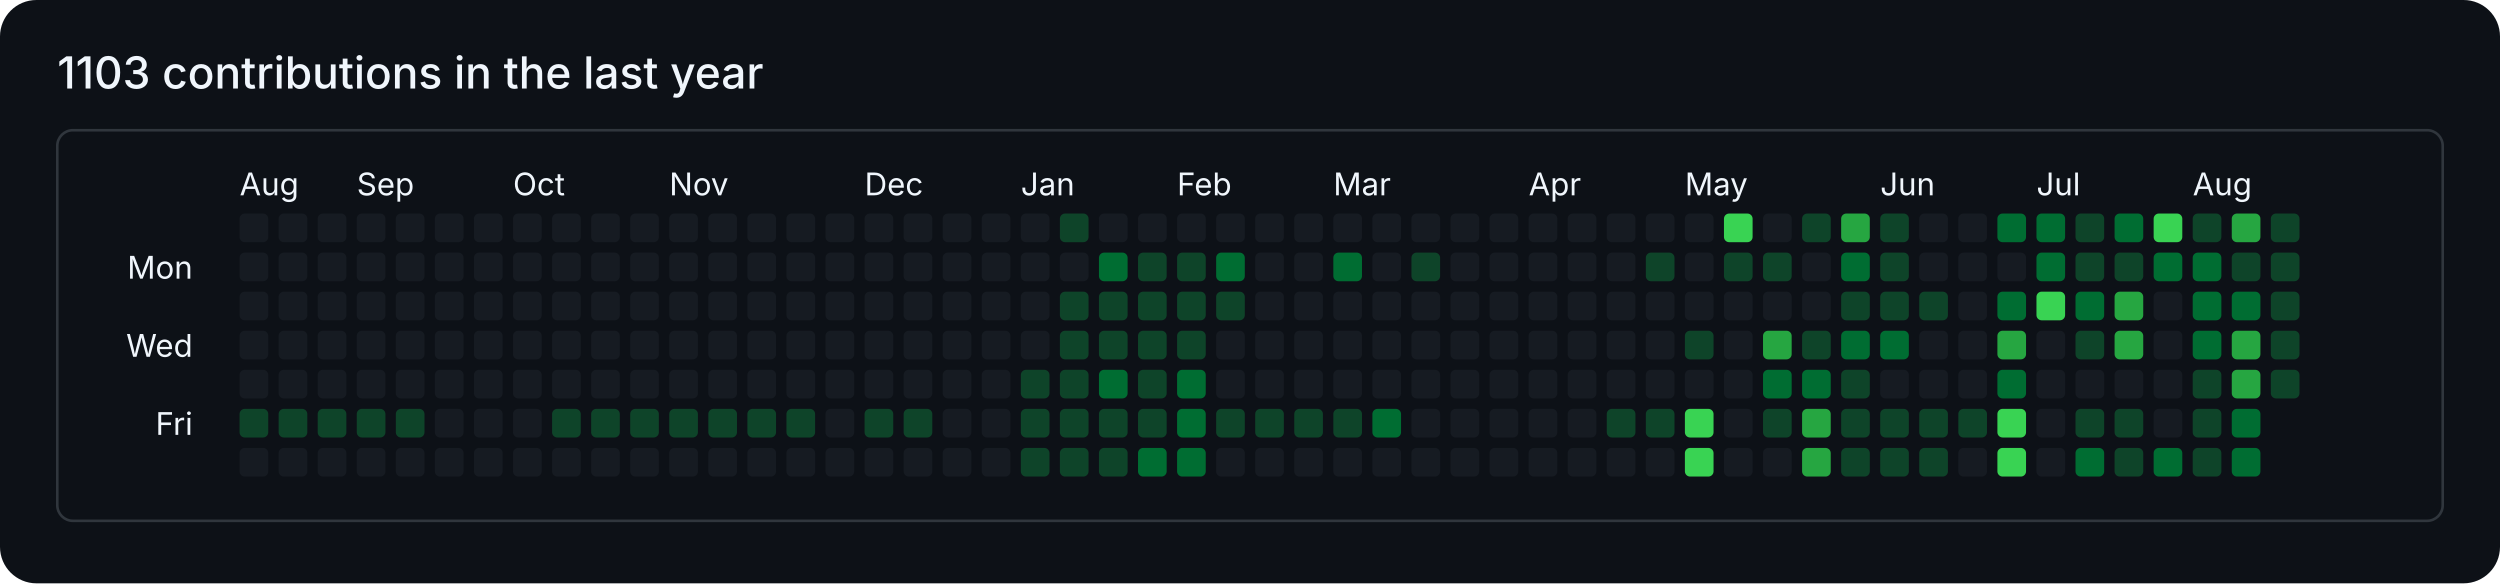
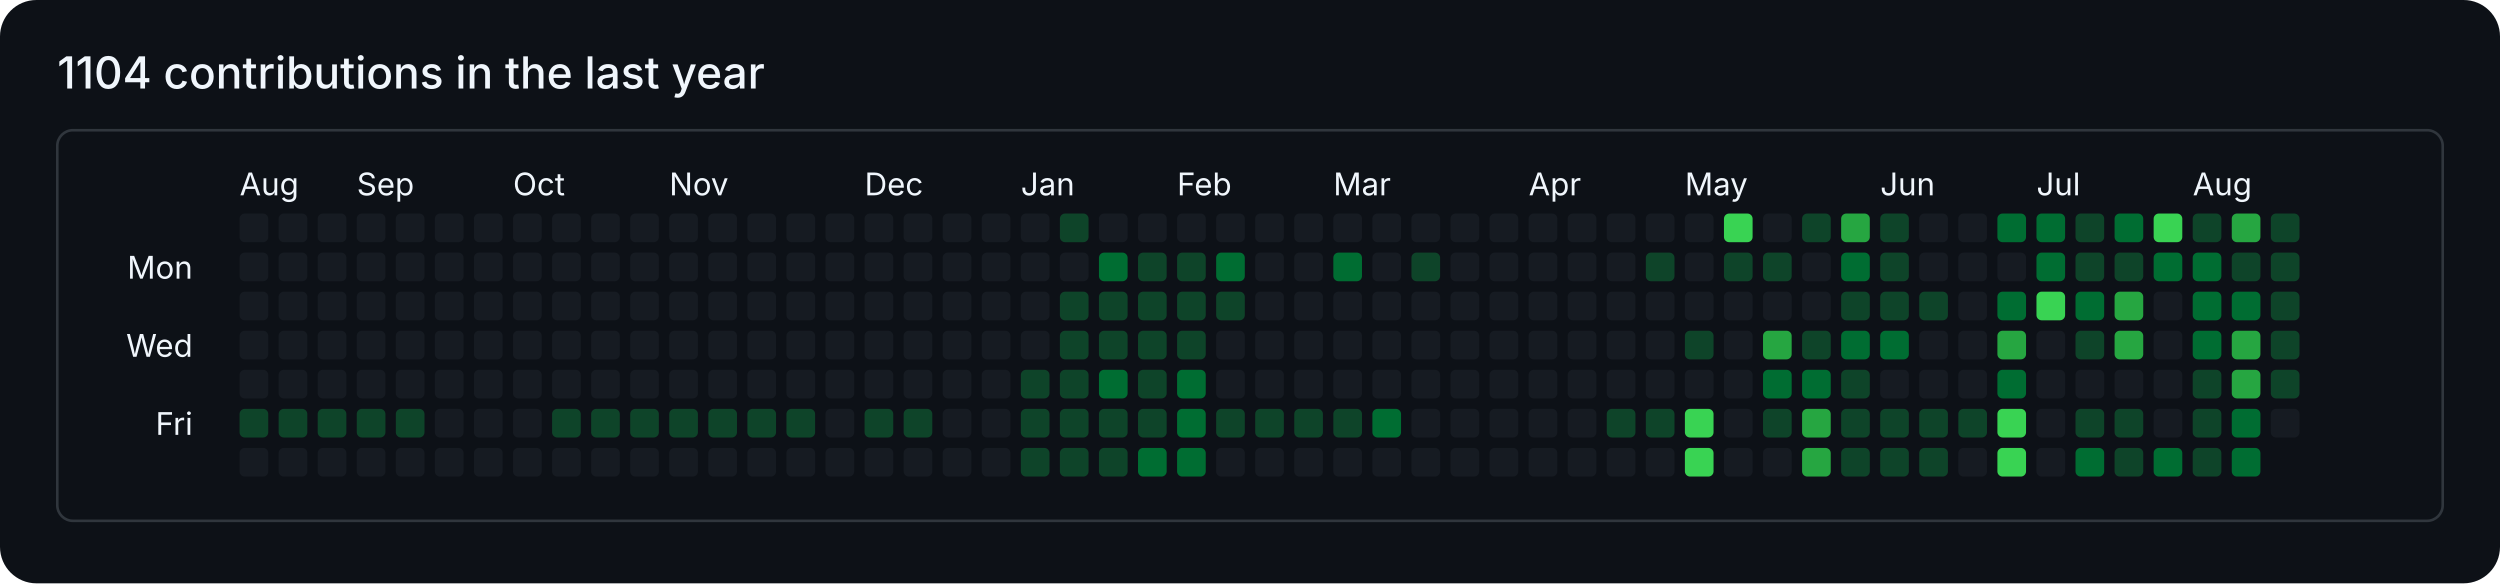
<svg xmlns="http://www.w3.org/2000/svg" width="1200" height="280" viewBox="0 0 960 224" fill="none" role="img" aria-label="AleksZyro GitHub contribution calendar">
  <style>
    .title { font: 500 17px -apple-system, BlinkMacSystemFont, 'Segoe UI', sans-serif; fill: #f0f6fc; }
    .month-label, .weekday-label, .legend, .hint { font: 400 12px -apple-system, BlinkMacSystemFont, 'Segoe UI', sans-serif; fill: #f0f6fc; }
    .hint, .legend-muted { fill: #8b949e; }
    .day-cell { shape-rendering: geometricPrecision; }
  </style>
  <rect width="960" height="224" rx="14" fill="#0d1117" />
-   <text x="22" y="34" class="title">1103 contributions in the last year</text>
+   <text x="22" y="34" class="title">1104 contributions in the last year</text>
  <rect x="22" y="50" width="916" height="150" rx="6" fill="none" stroke="#30363d" />
  <text x="92" y="75" class="month-label">Aug</text>
  <text x="137" y="75" class="month-label">Sep</text>
  <text x="197" y="75" class="month-label">Oct</text>
  <text x="257" y="75" class="month-label">Nov</text>
  <text x="332" y="75" class="month-label">Dec</text>
  <text x="392" y="75" class="month-label">Jan</text>
  <text x="452" y="75" class="month-label">Feb</text>
  <text x="512" y="75" class="month-label">Mar</text>
  <text x="587" y="75" class="month-label">Apr</text>
  <text x="647" y="75" class="month-label">May</text>
  <text x="722" y="75" class="month-label">Jun</text>
  <text x="782" y="75" class="month-label">Jul</text>
  <text x="842" y="75" class="month-label">Aug</text>
  <text x="74" y="107" class="weekday-label" text-anchor="end">Mon</text>
  <text x="74" y="137" class="weekday-label" text-anchor="end">Wed</text>
  <text x="74" y="167" class="weekday-label" text-anchor="end">Fri</text>
  <rect class="day-cell" x="92" y="82" width="11" height="11" rx="2" fill="#161b22" />
  <rect class="day-cell" x="92" y="97" width="11" height="11" rx="2" fill="#161b22" />
  <rect class="day-cell" x="92" y="112" width="11" height="11" rx="2" fill="#161b22" />
  <rect class="day-cell" x="92" y="127" width="11" height="11" rx="2" fill="#161b22" />
  <rect class="day-cell" x="92" y="142" width="11" height="11" rx="2" fill="#161b22" />
  <rect class="day-cell" x="92" y="157" width="11" height="11" rx="2" fill="#0e4429" />
  <rect class="day-cell" x="92" y="172" width="11" height="11" rx="2" fill="#161b22" />
  <rect class="day-cell" x="107" y="82" width="11" height="11" rx="2" fill="#161b22" />
  <rect class="day-cell" x="107" y="97" width="11" height="11" rx="2" fill="#161b22" />
  <rect class="day-cell" x="107" y="112" width="11" height="11" rx="2" fill="#161b22" />
  <rect class="day-cell" x="107" y="127" width="11" height="11" rx="2" fill="#161b22" />
  <rect class="day-cell" x="107" y="142" width="11" height="11" rx="2" fill="#161b22" />
  <rect class="day-cell" x="107" y="157" width="11" height="11" rx="2" fill="#0e4429" />
  <rect class="day-cell" x="107" y="172" width="11" height="11" rx="2" fill="#161b22" />
  <rect class="day-cell" x="122" y="82" width="11" height="11" rx="2" fill="#161b22" />
  <rect class="day-cell" x="122" y="97" width="11" height="11" rx="2" fill="#161b22" />
  <rect class="day-cell" x="122" y="112" width="11" height="11" rx="2" fill="#161b22" />
  <rect class="day-cell" x="122" y="127" width="11" height="11" rx="2" fill="#161b22" />
  <rect class="day-cell" x="122" y="142" width="11" height="11" rx="2" fill="#161b22" />
  <rect class="day-cell" x="122" y="157" width="11" height="11" rx="2" fill="#0e4429" />
  <rect class="day-cell" x="122" y="172" width="11" height="11" rx="2" fill="#161b22" />
  <rect class="day-cell" x="137" y="82" width="11" height="11" rx="2" fill="#161b22" />
  <rect class="day-cell" x="137" y="97" width="11" height="11" rx="2" fill="#161b22" />
  <rect class="day-cell" x="137" y="112" width="11" height="11" rx="2" fill="#161b22" />
  <rect class="day-cell" x="137" y="127" width="11" height="11" rx="2" fill="#161b22" />
  <rect class="day-cell" x="137" y="142" width="11" height="11" rx="2" fill="#161b22" />
  <rect class="day-cell" x="137" y="157" width="11" height="11" rx="2" fill="#0e4429" />
  <rect class="day-cell" x="137" y="172" width="11" height="11" rx="2" fill="#161b22" />
  <rect class="day-cell" x="152" y="82" width="11" height="11" rx="2" fill="#161b22" />
  <rect class="day-cell" x="152" y="97" width="11" height="11" rx="2" fill="#161b22" />
  <rect class="day-cell" x="152" y="112" width="11" height="11" rx="2" fill="#161b22" />
  <rect class="day-cell" x="152" y="127" width="11" height="11" rx="2" fill="#161b22" />
  <rect class="day-cell" x="152" y="142" width="11" height="11" rx="2" fill="#161b22" />
  <rect class="day-cell" x="152" y="157" width="11" height="11" rx="2" fill="#0e4429" />
  <rect class="day-cell" x="152" y="172" width="11" height="11" rx="2" fill="#161b22" />
  <rect class="day-cell" x="167" y="82" width="11" height="11" rx="2" fill="#161b22" />
  <rect class="day-cell" x="167" y="97" width="11" height="11" rx="2" fill="#161b22" />
  <rect class="day-cell" x="167" y="112" width="11" height="11" rx="2" fill="#161b22" />
  <rect class="day-cell" x="167" y="127" width="11" height="11" rx="2" fill="#161b22" />
  <rect class="day-cell" x="167" y="142" width="11" height="11" rx="2" fill="#161b22" />
  <rect class="day-cell" x="167" y="157" width="11" height="11" rx="2" fill="#161b22" />
  <rect class="day-cell" x="167" y="172" width="11" height="11" rx="2" fill="#161b22" />
  <rect class="day-cell" x="182" y="82" width="11" height="11" rx="2" fill="#161b22" />
  <rect class="day-cell" x="182" y="97" width="11" height="11" rx="2" fill="#161b22" />
  <rect class="day-cell" x="182" y="112" width="11" height="11" rx="2" fill="#161b22" />
  <rect class="day-cell" x="182" y="127" width="11" height="11" rx="2" fill="#161b22" />
  <rect class="day-cell" x="182" y="142" width="11" height="11" rx="2" fill="#161b22" />
  <rect class="day-cell" x="182" y="157" width="11" height="11" rx="2" fill="#161b22" />
  <rect class="day-cell" x="182" y="172" width="11" height="11" rx="2" fill="#161b22" />
  <rect class="day-cell" x="197" y="82" width="11" height="11" rx="2" fill="#161b22" />
  <rect class="day-cell" x="197" y="97" width="11" height="11" rx="2" fill="#161b22" />
  <rect class="day-cell" x="197" y="112" width="11" height="11" rx="2" fill="#161b22" />
  <rect class="day-cell" x="197" y="127" width="11" height="11" rx="2" fill="#161b22" />
  <rect class="day-cell" x="197" y="142" width="11" height="11" rx="2" fill="#161b22" />
  <rect class="day-cell" x="197" y="157" width="11" height="11" rx="2" fill="#161b22" />
  <rect class="day-cell" x="197" y="172" width="11" height="11" rx="2" fill="#161b22" />
  <rect class="day-cell" x="212" y="82" width="11" height="11" rx="2" fill="#161b22" />
  <rect class="day-cell" x="212" y="97" width="11" height="11" rx="2" fill="#161b22" />
  <rect class="day-cell" x="212" y="112" width="11" height="11" rx="2" fill="#161b22" />
  <rect class="day-cell" x="212" y="127" width="11" height="11" rx="2" fill="#161b22" />
  <rect class="day-cell" x="212" y="142" width="11" height="11" rx="2" fill="#161b22" />
  <rect class="day-cell" x="212" y="157" width="11" height="11" rx="2" fill="#0e4429" />
  <rect class="day-cell" x="212" y="172" width="11" height="11" rx="2" fill="#161b22" />
  <rect class="day-cell" x="227" y="82" width="11" height="11" rx="2" fill="#161b22" />
  <rect class="day-cell" x="227" y="97" width="11" height="11" rx="2" fill="#161b22" />
  <rect class="day-cell" x="227" y="112" width="11" height="11" rx="2" fill="#161b22" />
  <rect class="day-cell" x="227" y="127" width="11" height="11" rx="2" fill="#161b22" />
  <rect class="day-cell" x="227" y="142" width="11" height="11" rx="2" fill="#161b22" />
  <rect class="day-cell" x="227" y="157" width="11" height="11" rx="2" fill="#0e4429" />
  <rect class="day-cell" x="227" y="172" width="11" height="11" rx="2" fill="#161b22" />
  <rect class="day-cell" x="242" y="82" width="11" height="11" rx="2" fill="#161b22" />
  <rect class="day-cell" x="242" y="97" width="11" height="11" rx="2" fill="#161b22" />
  <rect class="day-cell" x="242" y="112" width="11" height="11" rx="2" fill="#161b22" />
  <rect class="day-cell" x="242" y="127" width="11" height="11" rx="2" fill="#161b22" />
  <rect class="day-cell" x="242" y="142" width="11" height="11" rx="2" fill="#161b22" />
  <rect class="day-cell" x="242" y="157" width="11" height="11" rx="2" fill="#0e4429" />
  <rect class="day-cell" x="242" y="172" width="11" height="11" rx="2" fill="#161b22" />
  <rect class="day-cell" x="257" y="82" width="11" height="11" rx="2" fill="#161b22" />
  <rect class="day-cell" x="257" y="97" width="11" height="11" rx="2" fill="#161b22" />
  <rect class="day-cell" x="257" y="112" width="11" height="11" rx="2" fill="#161b22" />
  <rect class="day-cell" x="257" y="127" width="11" height="11" rx="2" fill="#161b22" />
  <rect class="day-cell" x="257" y="142" width="11" height="11" rx="2" fill="#161b22" />
  <rect class="day-cell" x="257" y="157" width="11" height="11" rx="2" fill="#0e4429" />
  <rect class="day-cell" x="257" y="172" width="11" height="11" rx="2" fill="#161b22" />
  <rect class="day-cell" x="272" y="82" width="11" height="11" rx="2" fill="#161b22" />
  <rect class="day-cell" x="272" y="97" width="11" height="11" rx="2" fill="#161b22" />
  <rect class="day-cell" x="272" y="112" width="11" height="11" rx="2" fill="#161b22" />
  <rect class="day-cell" x="272" y="127" width="11" height="11" rx="2" fill="#161b22" />
  <rect class="day-cell" x="272" y="142" width="11" height="11" rx="2" fill="#161b22" />
  <rect class="day-cell" x="272" y="157" width="11" height="11" rx="2" fill="#0e4429" />
  <rect class="day-cell" x="272" y="172" width="11" height="11" rx="2" fill="#161b22" />
  <rect class="day-cell" x="287" y="82" width="11" height="11" rx="2" fill="#161b22" />
  <rect class="day-cell" x="287" y="97" width="11" height="11" rx="2" fill="#161b22" />
  <rect class="day-cell" x="287" y="112" width="11" height="11" rx="2" fill="#161b22" />
  <rect class="day-cell" x="287" y="127" width="11" height="11" rx="2" fill="#161b22" />
  <rect class="day-cell" x="287" y="142" width="11" height="11" rx="2" fill="#161b22" />
  <rect class="day-cell" x="287" y="157" width="11" height="11" rx="2" fill="#0e4429" />
  <rect class="day-cell" x="287" y="172" width="11" height="11" rx="2" fill="#161b22" />
  <rect class="day-cell" x="302" y="82" width="11" height="11" rx="2" fill="#161b22" />
  <rect class="day-cell" x="302" y="97" width="11" height="11" rx="2" fill="#161b22" />
  <rect class="day-cell" x="302" y="112" width="11" height="11" rx="2" fill="#161b22" />
  <rect class="day-cell" x="302" y="127" width="11" height="11" rx="2" fill="#161b22" />
  <rect class="day-cell" x="302" y="142" width="11" height="11" rx="2" fill="#161b22" />
  <rect class="day-cell" x="302" y="157" width="11" height="11" rx="2" fill="#0e4429" />
  <rect class="day-cell" x="302" y="172" width="11" height="11" rx="2" fill="#161b22" />
  <rect class="day-cell" x="317" y="82" width="11" height="11" rx="2" fill="#161b22" />
  <rect class="day-cell" x="317" y="97" width="11" height="11" rx="2" fill="#161b22" />
  <rect class="day-cell" x="317" y="112" width="11" height="11" rx="2" fill="#161b22" />
  <rect class="day-cell" x="317" y="127" width="11" height="11" rx="2" fill="#161b22" />
  <rect class="day-cell" x="317" y="142" width="11" height="11" rx="2" fill="#161b22" />
  <rect class="day-cell" x="317" y="157" width="11" height="11" rx="2" fill="#161b22" />
  <rect class="day-cell" x="317" y="172" width="11" height="11" rx="2" fill="#161b22" />
  <rect class="day-cell" x="332" y="82" width="11" height="11" rx="2" fill="#161b22" />
  <rect class="day-cell" x="332" y="97" width="11" height="11" rx="2" fill="#161b22" />
  <rect class="day-cell" x="332" y="112" width="11" height="11" rx="2" fill="#161b22" />
  <rect class="day-cell" x="332" y="127" width="11" height="11" rx="2" fill="#161b22" />
  <rect class="day-cell" x="332" y="142" width="11" height="11" rx="2" fill="#161b22" />
  <rect class="day-cell" x="332" y="157" width="11" height="11" rx="2" fill="#0e4429" />
  <rect class="day-cell" x="332" y="172" width="11" height="11" rx="2" fill="#161b22" />
  <rect class="day-cell" x="347" y="82" width="11" height="11" rx="2" fill="#161b22" />
  <rect class="day-cell" x="347" y="97" width="11" height="11" rx="2" fill="#161b22" />
  <rect class="day-cell" x="347" y="112" width="11" height="11" rx="2" fill="#161b22" />
  <rect class="day-cell" x="347" y="127" width="11" height="11" rx="2" fill="#161b22" />
  <rect class="day-cell" x="347" y="142" width="11" height="11" rx="2" fill="#161b22" />
  <rect class="day-cell" x="347" y="157" width="11" height="11" rx="2" fill="#0e4429" />
  <rect class="day-cell" x="347" y="172" width="11" height="11" rx="2" fill="#161b22" />
  <rect class="day-cell" x="362" y="82" width="11" height="11" rx="2" fill="#161b22" />
  <rect class="day-cell" x="362" y="97" width="11" height="11" rx="2" fill="#161b22" />
  <rect class="day-cell" x="362" y="112" width="11" height="11" rx="2" fill="#161b22" />
  <rect class="day-cell" x="362" y="127" width="11" height="11" rx="2" fill="#161b22" />
  <rect class="day-cell" x="362" y="142" width="11" height="11" rx="2" fill="#161b22" />
  <rect class="day-cell" x="362" y="157" width="11" height="11" rx="2" fill="#161b22" />
  <rect class="day-cell" x="362" y="172" width="11" height="11" rx="2" fill="#161b22" />
  <rect class="day-cell" x="377" y="82" width="11" height="11" rx="2" fill="#161b22" />
  <rect class="day-cell" x="377" y="97" width="11" height="11" rx="2" fill="#161b22" />
  <rect class="day-cell" x="377" y="112" width="11" height="11" rx="2" fill="#161b22" />
  <rect class="day-cell" x="377" y="127" width="11" height="11" rx="2" fill="#161b22" />
  <rect class="day-cell" x="377" y="142" width="11" height="11" rx="2" fill="#161b22" />
  <rect class="day-cell" x="377" y="157" width="11" height="11" rx="2" fill="#161b22" />
  <rect class="day-cell" x="377" y="172" width="11" height="11" rx="2" fill="#161b22" />
  <rect class="day-cell" x="392" y="82" width="11" height="11" rx="2" fill="#161b22" />
  <rect class="day-cell" x="392" y="97" width="11" height="11" rx="2" fill="#161b22" />
  <rect class="day-cell" x="392" y="112" width="11" height="11" rx="2" fill="#161b22" />
  <rect class="day-cell" x="392" y="127" width="11" height="11" rx="2" fill="#161b22" />
  <rect class="day-cell" x="392" y="142" width="11" height="11" rx="2" fill="#0e4429" />
  <rect class="day-cell" x="392" y="157" width="11" height="11" rx="2" fill="#0e4429" />
  <rect class="day-cell" x="392" y="172" width="11" height="11" rx="2" fill="#0e4429" />
  <rect class="day-cell" x="407" y="82" width="11" height="11" rx="2" fill="#0e4429" />
  <rect class="day-cell" x="407" y="97" width="11" height="11" rx="2" fill="#161b22" />
  <rect class="day-cell" x="407" y="112" width="11" height="11" rx="2" fill="#0e4429" />
  <rect class="day-cell" x="407" y="127" width="11" height="11" rx="2" fill="#0e4429" />
  <rect class="day-cell" x="407" y="142" width="11" height="11" rx="2" fill="#0e4429" />
  <rect class="day-cell" x="407" y="157" width="11" height="11" rx="2" fill="#0e4429" />
  <rect class="day-cell" x="407" y="172" width="11" height="11" rx="2" fill="#0e4429" />
  <rect class="day-cell" x="422" y="82" width="11" height="11" rx="2" fill="#161b22" />
  <rect class="day-cell" x="422" y="97" width="11" height="11" rx="2" fill="#006d32" />
  <rect class="day-cell" x="422" y="112" width="11" height="11" rx="2" fill="#0e4429" />
  <rect class="day-cell" x="422" y="127" width="11" height="11" rx="2" fill="#0e4429" />
  <rect class="day-cell" x="422" y="142" width="11" height="11" rx="2" fill="#006d32" />
  <rect class="day-cell" x="422" y="157" width="11" height="11" rx="2" fill="#0e4429" />
  <rect class="day-cell" x="422" y="172" width="11" height="11" rx="2" fill="#0e4429" />
  <rect class="day-cell" x="437" y="82" width="11" height="11" rx="2" fill="#161b22" />
  <rect class="day-cell" x="437" y="97" width="11" height="11" rx="2" fill="#0e4429" />
  <rect class="day-cell" x="437" y="112" width="11" height="11" rx="2" fill="#0e4429" />
  <rect class="day-cell" x="437" y="127" width="11" height="11" rx="2" fill="#0e4429" />
  <rect class="day-cell" x="437" y="142" width="11" height="11" rx="2" fill="#0e4429" />
  <rect class="day-cell" x="437" y="157" width="11" height="11" rx="2" fill="#0e4429" />
  <rect class="day-cell" x="437" y="172" width="11" height="11" rx="2" fill="#006d32" />
  <rect class="day-cell" x="452" y="82" width="11" height="11" rx="2" fill="#161b22" />
  <rect class="day-cell" x="452" y="97" width="11" height="11" rx="2" fill="#0e4429" />
  <rect class="day-cell" x="452" y="112" width="11" height="11" rx="2" fill="#0e4429" />
  <rect class="day-cell" x="452" y="127" width="11" height="11" rx="2" fill="#0e4429" />
  <rect class="day-cell" x="452" y="142" width="11" height="11" rx="2" fill="#006d32" />
  <rect class="day-cell" x="452" y="157" width="11" height="11" rx="2" fill="#006d32" />
  <rect class="day-cell" x="452" y="172" width="11" height="11" rx="2" fill="#006d32" />
  <rect class="day-cell" x="467" y="82" width="11" height="11" rx="2" fill="#161b22" />
  <rect class="day-cell" x="467" y="97" width="11" height="11" rx="2" fill="#006d32" />
  <rect class="day-cell" x="467" y="112" width="11" height="11" rx="2" fill="#0e4429" />
  <rect class="day-cell" x="467" y="127" width="11" height="11" rx="2" fill="#161b22" />
  <rect class="day-cell" x="467" y="142" width="11" height="11" rx="2" fill="#161b22" />
  <rect class="day-cell" x="467" y="157" width="11" height="11" rx="2" fill="#0e4429" />
  <rect class="day-cell" x="467" y="172" width="11" height="11" rx="2" fill="#161b22" />
  <rect class="day-cell" x="482" y="82" width="11" height="11" rx="2" fill="#161b22" />
  <rect class="day-cell" x="482" y="97" width="11" height="11" rx="2" fill="#161b22" />
  <rect class="day-cell" x="482" y="112" width="11" height="11" rx="2" fill="#161b22" />
  <rect class="day-cell" x="482" y="127" width="11" height="11" rx="2" fill="#161b22" />
  <rect class="day-cell" x="482" y="142" width="11" height="11" rx="2" fill="#161b22" />
  <rect class="day-cell" x="482" y="157" width="11" height="11" rx="2" fill="#0e4429" />
  <rect class="day-cell" x="482" y="172" width="11" height="11" rx="2" fill="#161b22" />
  <rect class="day-cell" x="497" y="82" width="11" height="11" rx="2" fill="#161b22" />
  <rect class="day-cell" x="497" y="97" width="11" height="11" rx="2" fill="#161b22" />
  <rect class="day-cell" x="497" y="112" width="11" height="11" rx="2" fill="#161b22" />
  <rect class="day-cell" x="497" y="127" width="11" height="11" rx="2" fill="#161b22" />
  <rect class="day-cell" x="497" y="142" width="11" height="11" rx="2" fill="#161b22" />
  <rect class="day-cell" x="497" y="157" width="11" height="11" rx="2" fill="#0e4429" />
  <rect class="day-cell" x="497" y="172" width="11" height="11" rx="2" fill="#161b22" />
  <rect class="day-cell" x="512" y="82" width="11" height="11" rx="2" fill="#161b22" />
  <rect class="day-cell" x="512" y="97" width="11" height="11" rx="2" fill="#006d32" />
  <rect class="day-cell" x="512" y="112" width="11" height="11" rx="2" fill="#161b22" />
  <rect class="day-cell" x="512" y="127" width="11" height="11" rx="2" fill="#161b22" />
  <rect class="day-cell" x="512" y="142" width="11" height="11" rx="2" fill="#161b22" />
  <rect class="day-cell" x="512" y="157" width="11" height="11" rx="2" fill="#0e4429" />
  <rect class="day-cell" x="512" y="172" width="11" height="11" rx="2" fill="#161b22" />
  <rect class="day-cell" x="527" y="82" width="11" height="11" rx="2" fill="#161b22" />
  <rect class="day-cell" x="527" y="97" width="11" height="11" rx="2" fill="#161b22" />
  <rect class="day-cell" x="527" y="112" width="11" height="11" rx="2" fill="#161b22" />
  <rect class="day-cell" x="527" y="127" width="11" height="11" rx="2" fill="#161b22" />
  <rect class="day-cell" x="527" y="142" width="11" height="11" rx="2" fill="#161b22" />
  <rect class="day-cell" x="527" y="157" width="11" height="11" rx="2" fill="#006d32" />
  <rect class="day-cell" x="527" y="172" width="11" height="11" rx="2" fill="#161b22" />
  <rect class="day-cell" x="542" y="82" width="11" height="11" rx="2" fill="#161b22" />
  <rect class="day-cell" x="542" y="97" width="11" height="11" rx="2" fill="#0e4429" />
  <rect class="day-cell" x="542" y="112" width="11" height="11" rx="2" fill="#161b22" />
  <rect class="day-cell" x="542" y="127" width="11" height="11" rx="2" fill="#161b22" />
  <rect class="day-cell" x="542" y="142" width="11" height="11" rx="2" fill="#161b22" />
  <rect class="day-cell" x="542" y="157" width="11" height="11" rx="2" fill="#161b22" />
  <rect class="day-cell" x="542" y="172" width="11" height="11" rx="2" fill="#161b22" />
  <rect class="day-cell" x="557" y="82" width="11" height="11" rx="2" fill="#161b22" />
  <rect class="day-cell" x="557" y="97" width="11" height="11" rx="2" fill="#161b22" />
  <rect class="day-cell" x="557" y="112" width="11" height="11" rx="2" fill="#161b22" />
  <rect class="day-cell" x="557" y="127" width="11" height="11" rx="2" fill="#161b22" />
  <rect class="day-cell" x="557" y="142" width="11" height="11" rx="2" fill="#161b22" />
  <rect class="day-cell" x="557" y="157" width="11" height="11" rx="2" fill="#161b22" />
  <rect class="day-cell" x="557" y="172" width="11" height="11" rx="2" fill="#161b22" />
  <rect class="day-cell" x="572" y="82" width="11" height="11" rx="2" fill="#161b22" />
  <rect class="day-cell" x="572" y="97" width="11" height="11" rx="2" fill="#161b22" />
  <rect class="day-cell" x="572" y="112" width="11" height="11" rx="2" fill="#161b22" />
  <rect class="day-cell" x="572" y="127" width="11" height="11" rx="2" fill="#161b22" />
  <rect class="day-cell" x="572" y="142" width="11" height="11" rx="2" fill="#161b22" />
  <rect class="day-cell" x="572" y="157" width="11" height="11" rx="2" fill="#161b22" />
  <rect class="day-cell" x="572" y="172" width="11" height="11" rx="2" fill="#161b22" />
  <rect class="day-cell" x="587" y="82" width="11" height="11" rx="2" fill="#161b22" />
  <rect class="day-cell" x="587" y="97" width="11" height="11" rx="2" fill="#161b22" />
  <rect class="day-cell" x="587" y="112" width="11" height="11" rx="2" fill="#161b22" />
  <rect class="day-cell" x="587" y="127" width="11" height="11" rx="2" fill="#161b22" />
  <rect class="day-cell" x="587" y="142" width="11" height="11" rx="2" fill="#161b22" />
  <rect class="day-cell" x="587" y="157" width="11" height="11" rx="2" fill="#161b22" />
  <rect class="day-cell" x="587" y="172" width="11" height="11" rx="2" fill="#161b22" />
  <rect class="day-cell" x="602" y="82" width="11" height="11" rx="2" fill="#161b22" />
  <rect class="day-cell" x="602" y="97" width="11" height="11" rx="2" fill="#161b22" />
  <rect class="day-cell" x="602" y="112" width="11" height="11" rx="2" fill="#161b22" />
  <rect class="day-cell" x="602" y="127" width="11" height="11" rx="2" fill="#161b22" />
  <rect class="day-cell" x="602" y="142" width="11" height="11" rx="2" fill="#161b22" />
  <rect class="day-cell" x="602" y="157" width="11" height="11" rx="2" fill="#161b22" />
  <rect class="day-cell" x="602" y="172" width="11" height="11" rx="2" fill="#161b22" />
  <rect class="day-cell" x="617" y="82" width="11" height="11" rx="2" fill="#161b22" />
  <rect class="day-cell" x="617" y="97" width="11" height="11" rx="2" fill="#161b22" />
  <rect class="day-cell" x="617" y="112" width="11" height="11" rx="2" fill="#161b22" />
  <rect class="day-cell" x="617" y="127" width="11" height="11" rx="2" fill="#161b22" />
  <rect class="day-cell" x="617" y="142" width="11" height="11" rx="2" fill="#161b22" />
  <rect class="day-cell" x="617" y="157" width="11" height="11" rx="2" fill="#0e4429" />
  <rect class="day-cell" x="617" y="172" width="11" height="11" rx="2" fill="#161b22" />
  <rect class="day-cell" x="632" y="82" width="11" height="11" rx="2" fill="#161b22" />
  <rect class="day-cell" x="632" y="97" width="11" height="11" rx="2" fill="#0e4429" />
  <rect class="day-cell" x="632" y="112" width="11" height="11" rx="2" fill="#161b22" />
  <rect class="day-cell" x="632" y="127" width="11" height="11" rx="2" fill="#161b22" />
  <rect class="day-cell" x="632" y="142" width="11" height="11" rx="2" fill="#161b22" />
  <rect class="day-cell" x="632" y="157" width="11" height="11" rx="2" fill="#0e4429" />
  <rect class="day-cell" x="632" y="172" width="11" height="11" rx="2" fill="#161b22" />
  <rect class="day-cell" x="647" y="82" width="11" height="11" rx="2" fill="#161b22" />
  <rect class="day-cell" x="647" y="97" width="11" height="11" rx="2" fill="#161b22" />
  <rect class="day-cell" x="647" y="112" width="11" height="11" rx="2" fill="#161b22" />
  <rect class="day-cell" x="647" y="127" width="11" height="11" rx="2" fill="#0e4429" />
  <rect class="day-cell" x="647" y="142" width="11" height="11" rx="2" fill="#161b22" />
  <rect class="day-cell" x="647" y="157" width="11" height="11" rx="2" fill="#39d353" />
  <rect class="day-cell" x="647" y="172" width="11" height="11" rx="2" fill="#39d353" />
  <rect class="day-cell" x="662" y="82" width="11" height="11" rx="2" fill="#39d353" />
  <rect class="day-cell" x="662" y="97" width="11" height="11" rx="2" fill="#0e4429" />
  <rect class="day-cell" x="662" y="112" width="11" height="11" rx="2" fill="#161b22" />
  <rect class="day-cell" x="662" y="127" width="11" height="11" rx="2" fill="#161b22" />
  <rect class="day-cell" x="662" y="142" width="11" height="11" rx="2" fill="#161b22" />
  <rect class="day-cell" x="662" y="157" width="11" height="11" rx="2" fill="#161b22" />
  <rect class="day-cell" x="662" y="172" width="11" height="11" rx="2" fill="#161b22" />
  <rect class="day-cell" x="677" y="82" width="11" height="11" rx="2" fill="#161b22" />
  <rect class="day-cell" x="677" y="97" width="11" height="11" rx="2" fill="#0e4429" />
  <rect class="day-cell" x="677" y="112" width="11" height="11" rx="2" fill="#161b22" />
  <rect class="day-cell" x="677" y="127" width="11" height="11" rx="2" fill="#26a641" />
  <rect class="day-cell" x="677" y="142" width="11" height="11" rx="2" fill="#006d32" />
  <rect class="day-cell" x="677" y="157" width="11" height="11" rx="2" fill="#0e4429" />
  <rect class="day-cell" x="677" y="172" width="11" height="11" rx="2" fill="#161b22" />
  <rect class="day-cell" x="692" y="82" width="11" height="11" rx="2" fill="#0e4429" />
  <rect class="day-cell" x="692" y="97" width="11" height="11" rx="2" fill="#161b22" />
  <rect class="day-cell" x="692" y="112" width="11" height="11" rx="2" fill="#161b22" />
  <rect class="day-cell" x="692" y="127" width="11" height="11" rx="2" fill="#0e4429" />
  <rect class="day-cell" x="692" y="142" width="11" height="11" rx="2" fill="#006d32" />
  <rect class="day-cell" x="692" y="157" width="11" height="11" rx="2" fill="#26a641" />
  <rect class="day-cell" x="692" y="172" width="11" height="11" rx="2" fill="#26a641" />
  <rect class="day-cell" x="707" y="82" width="11" height="11" rx="2" fill="#26a641" />
  <rect class="day-cell" x="707" y="97" width="11" height="11" rx="2" fill="#006d32" />
  <rect class="day-cell" x="707" y="112" width="11" height="11" rx="2" fill="#0e4429" />
  <rect class="day-cell" x="707" y="127" width="11" height="11" rx="2" fill="#006d32" />
  <rect class="day-cell" x="707" y="142" width="11" height="11" rx="2" fill="#0e4429" />
  <rect class="day-cell" x="707" y="157" width="11" height="11" rx="2" fill="#0e4429" />
  <rect class="day-cell" x="707" y="172" width="11" height="11" rx="2" fill="#0e4429" />
  <rect class="day-cell" x="722" y="82" width="11" height="11" rx="2" fill="#0e4429" />
  <rect class="day-cell" x="722" y="97" width="11" height="11" rx="2" fill="#0e4429" />
  <rect class="day-cell" x="722" y="112" width="11" height="11" rx="2" fill="#0e4429" />
  <rect class="day-cell" x="722" y="127" width="11" height="11" rx="2" fill="#006d32" />
  <rect class="day-cell" x="722" y="142" width="11" height="11" rx="2" fill="#161b22" />
  <rect class="day-cell" x="722" y="157" width="11" height="11" rx="2" fill="#0e4429" />
  <rect class="day-cell" x="722" y="172" width="11" height="11" rx="2" fill="#0e4429" />
  <rect class="day-cell" x="737" y="82" width="11" height="11" rx="2" fill="#161b22" />
  <rect class="day-cell" x="737" y="97" width="11" height="11" rx="2" fill="#161b22" />
  <rect class="day-cell" x="737" y="112" width="11" height="11" rx="2" fill="#0e4429" />
  <rect class="day-cell" x="737" y="127" width="11" height="11" rx="2" fill="#161b22" />
  <rect class="day-cell" x="737" y="142" width="11" height="11" rx="2" fill="#161b22" />
  <rect class="day-cell" x="737" y="157" width="11" height="11" rx="2" fill="#0e4429" />
  <rect class="day-cell" x="737" y="172" width="11" height="11" rx="2" fill="#0e4429" />
  <rect class="day-cell" x="752" y="82" width="11" height="11" rx="2" fill="#161b22" />
  <rect class="day-cell" x="752" y="97" width="11" height="11" rx="2" fill="#161b22" />
  <rect class="day-cell" x="752" y="112" width="11" height="11" rx="2" fill="#161b22" />
  <rect class="day-cell" x="752" y="127" width="11" height="11" rx="2" fill="#161b22" />
  <rect class="day-cell" x="752" y="142" width="11" height="11" rx="2" fill="#161b22" />
  <rect class="day-cell" x="752" y="157" width="11" height="11" rx="2" fill="#0e4429" />
  <rect class="day-cell" x="752" y="172" width="11" height="11" rx="2" fill="#161b22" />
  <rect class="day-cell" x="767" y="82" width="11" height="11" rx="2" fill="#006d32" />
  <rect class="day-cell" x="767" y="97" width="11" height="11" rx="2" fill="#161b22" />
  <rect class="day-cell" x="767" y="112" width="11" height="11" rx="2" fill="#006d32" />
  <rect class="day-cell" x="767" y="127" width="11" height="11" rx="2" fill="#26a641" />
  <rect class="day-cell" x="767" y="142" width="11" height="11" rx="2" fill="#006d32" />
  <rect class="day-cell" x="767" y="157" width="11" height="11" rx="2" fill="#39d353" />
  <rect class="day-cell" x="767" y="172" width="11" height="11" rx="2" fill="#39d353" />
  <rect class="day-cell" x="782" y="82" width="11" height="11" rx="2" fill="#006d32" />
  <rect class="day-cell" x="782" y="97" width="11" height="11" rx="2" fill="#006d32" />
  <rect class="day-cell" x="782" y="112" width="11" height="11" rx="2" fill="#39d353" />
  <rect class="day-cell" x="782" y="127" width="11" height="11" rx="2" fill="#161b22" />
  <rect class="day-cell" x="782" y="142" width="11" height="11" rx="2" fill="#161b22" />
  <rect class="day-cell" x="782" y="157" width="11" height="11" rx="2" fill="#161b22" />
  <rect class="day-cell" x="782" y="172" width="11" height="11" rx="2" fill="#161b22" />
  <rect class="day-cell" x="797" y="82" width="11" height="11" rx="2" fill="#0e4429" />
  <rect class="day-cell" x="797" y="97" width="11" height="11" rx="2" fill="#0e4429" />
  <rect class="day-cell" x="797" y="112" width="11" height="11" rx="2" fill="#006d32" />
  <rect class="day-cell" x="797" y="127" width="11" height="11" rx="2" fill="#0e4429" />
  <rect class="day-cell" x="797" y="142" width="11" height="11" rx="2" fill="#161b22" />
  <rect class="day-cell" x="797" y="157" width="11" height="11" rx="2" fill="#0e4429" />
  <rect class="day-cell" x="797" y="172" width="11" height="11" rx="2" fill="#006d32" />
  <rect class="day-cell" x="812" y="82" width="11" height="11" rx="2" fill="#006d32" />
  <rect class="day-cell" x="812" y="97" width="11" height="11" rx="2" fill="#0e4429" />
  <rect class="day-cell" x="812" y="112" width="11" height="11" rx="2" fill="#26a641" />
  <rect class="day-cell" x="812" y="127" width="11" height="11" rx="2" fill="#26a641" />
  <rect class="day-cell" x="812" y="142" width="11" height="11" rx="2" fill="#161b22" />
  <rect class="day-cell" x="812" y="157" width="11" height="11" rx="2" fill="#0e4429" />
  <rect class="day-cell" x="812" y="172" width="11" height="11" rx="2" fill="#0e4429" />
  <rect class="day-cell" x="827" y="82" width="11" height="11" rx="2" fill="#39d353" />
  <rect class="day-cell" x="827" y="97" width="11" height="11" rx="2" fill="#006d32" />
  <rect class="day-cell" x="827" y="112" width="11" height="11" rx="2" fill="#161b22" />
  <rect class="day-cell" x="827" y="127" width="11" height="11" rx="2" fill="#161b22" />
  <rect class="day-cell" x="827" y="142" width="11" height="11" rx="2" fill="#161b22" />
  <rect class="day-cell" x="827" y="157" width="11" height="11" rx="2" fill="#161b22" />
  <rect class="day-cell" x="827" y="172" width="11" height="11" rx="2" fill="#006d32" />
  <rect class="day-cell" x="842" y="82" width="11" height="11" rx="2" fill="#0e4429" />
  <rect class="day-cell" x="842" y="97" width="11" height="11" rx="2" fill="#006d32" />
  <rect class="day-cell" x="842" y="112" width="11" height="11" rx="2" fill="#006d32" />
  <rect class="day-cell" x="842" y="127" width="11" height="11" rx="2" fill="#006d32" />
  <rect class="day-cell" x="842" y="142" width="11" height="11" rx="2" fill="#0e4429" />
  <rect class="day-cell" x="842" y="157" width="11" height="11" rx="2" fill="#0e4429" />
  <rect class="day-cell" x="842" y="172" width="11" height="11" rx="2" fill="#0e4429" />
  <rect class="day-cell" x="857" y="82" width="11" height="11" rx="2" fill="#26a641" />
  <rect class="day-cell" x="857" y="97" width="11" height="11" rx="2" fill="#0e4429" />
  <rect class="day-cell" x="857" y="112" width="11" height="11" rx="2" fill="#006d32" />
  <rect class="day-cell" x="857" y="127" width="11" height="11" rx="2" fill="#26a641" />
  <rect class="day-cell" x="857" y="142" width="11" height="11" rx="2" fill="#26a641" />
  <rect class="day-cell" x="857" y="157" width="11" height="11" rx="2" fill="#006d32" />
  <rect class="day-cell" x="857" y="172" width="11" height="11" rx="2" fill="#006d32" />
  <rect class="day-cell" x="872" y="82" width="11" height="11" rx="2" fill="#0e4429" />
  <rect class="day-cell" x="872" y="97" width="11" height="11" rx="2" fill="#0e4429" />
  <rect class="day-cell" x="872" y="112" width="11" height="11" rx="2" fill="#0e4429" />
  <rect class="day-cell" x="872" y="127" width="11" height="11" rx="2" fill="#0e4429" />
  <rect class="day-cell" x="872" y="142" width="11" height="11" rx="2" fill="#0e4429" />
+   <rect class="day-cell" x="872" y="157" width="11" height="11" rx="2" fill="#161b22" />
</svg>
